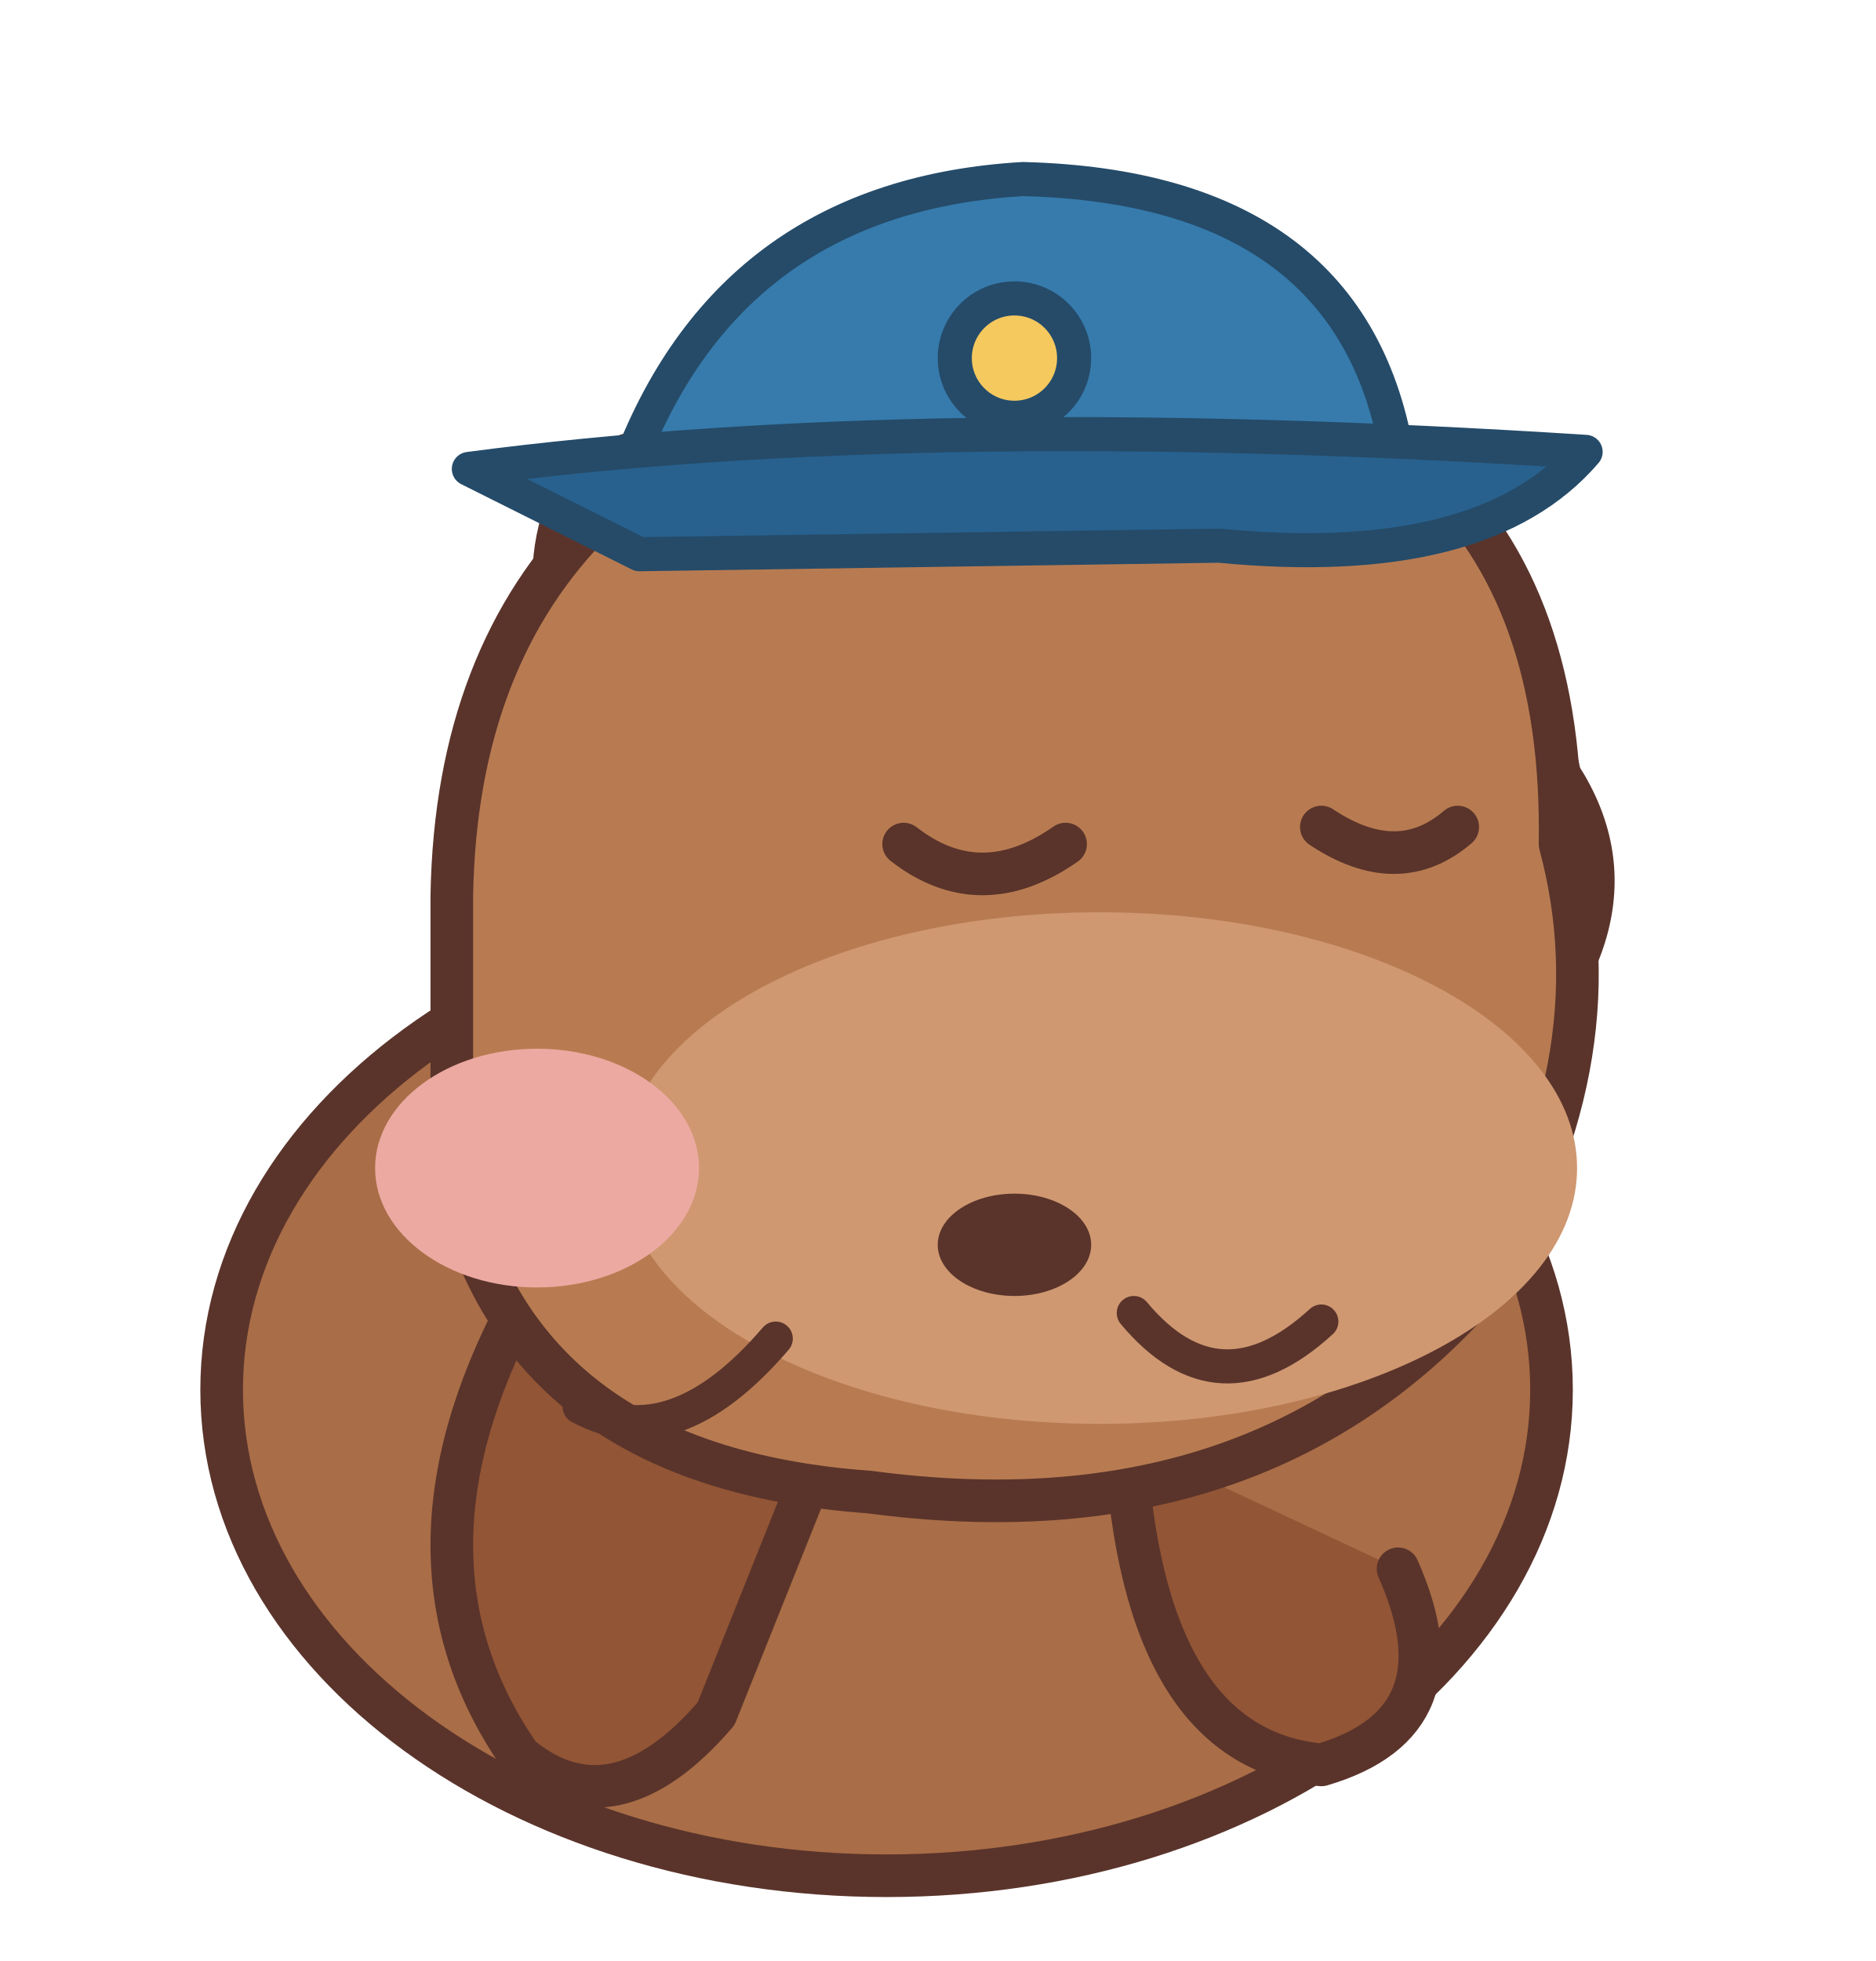
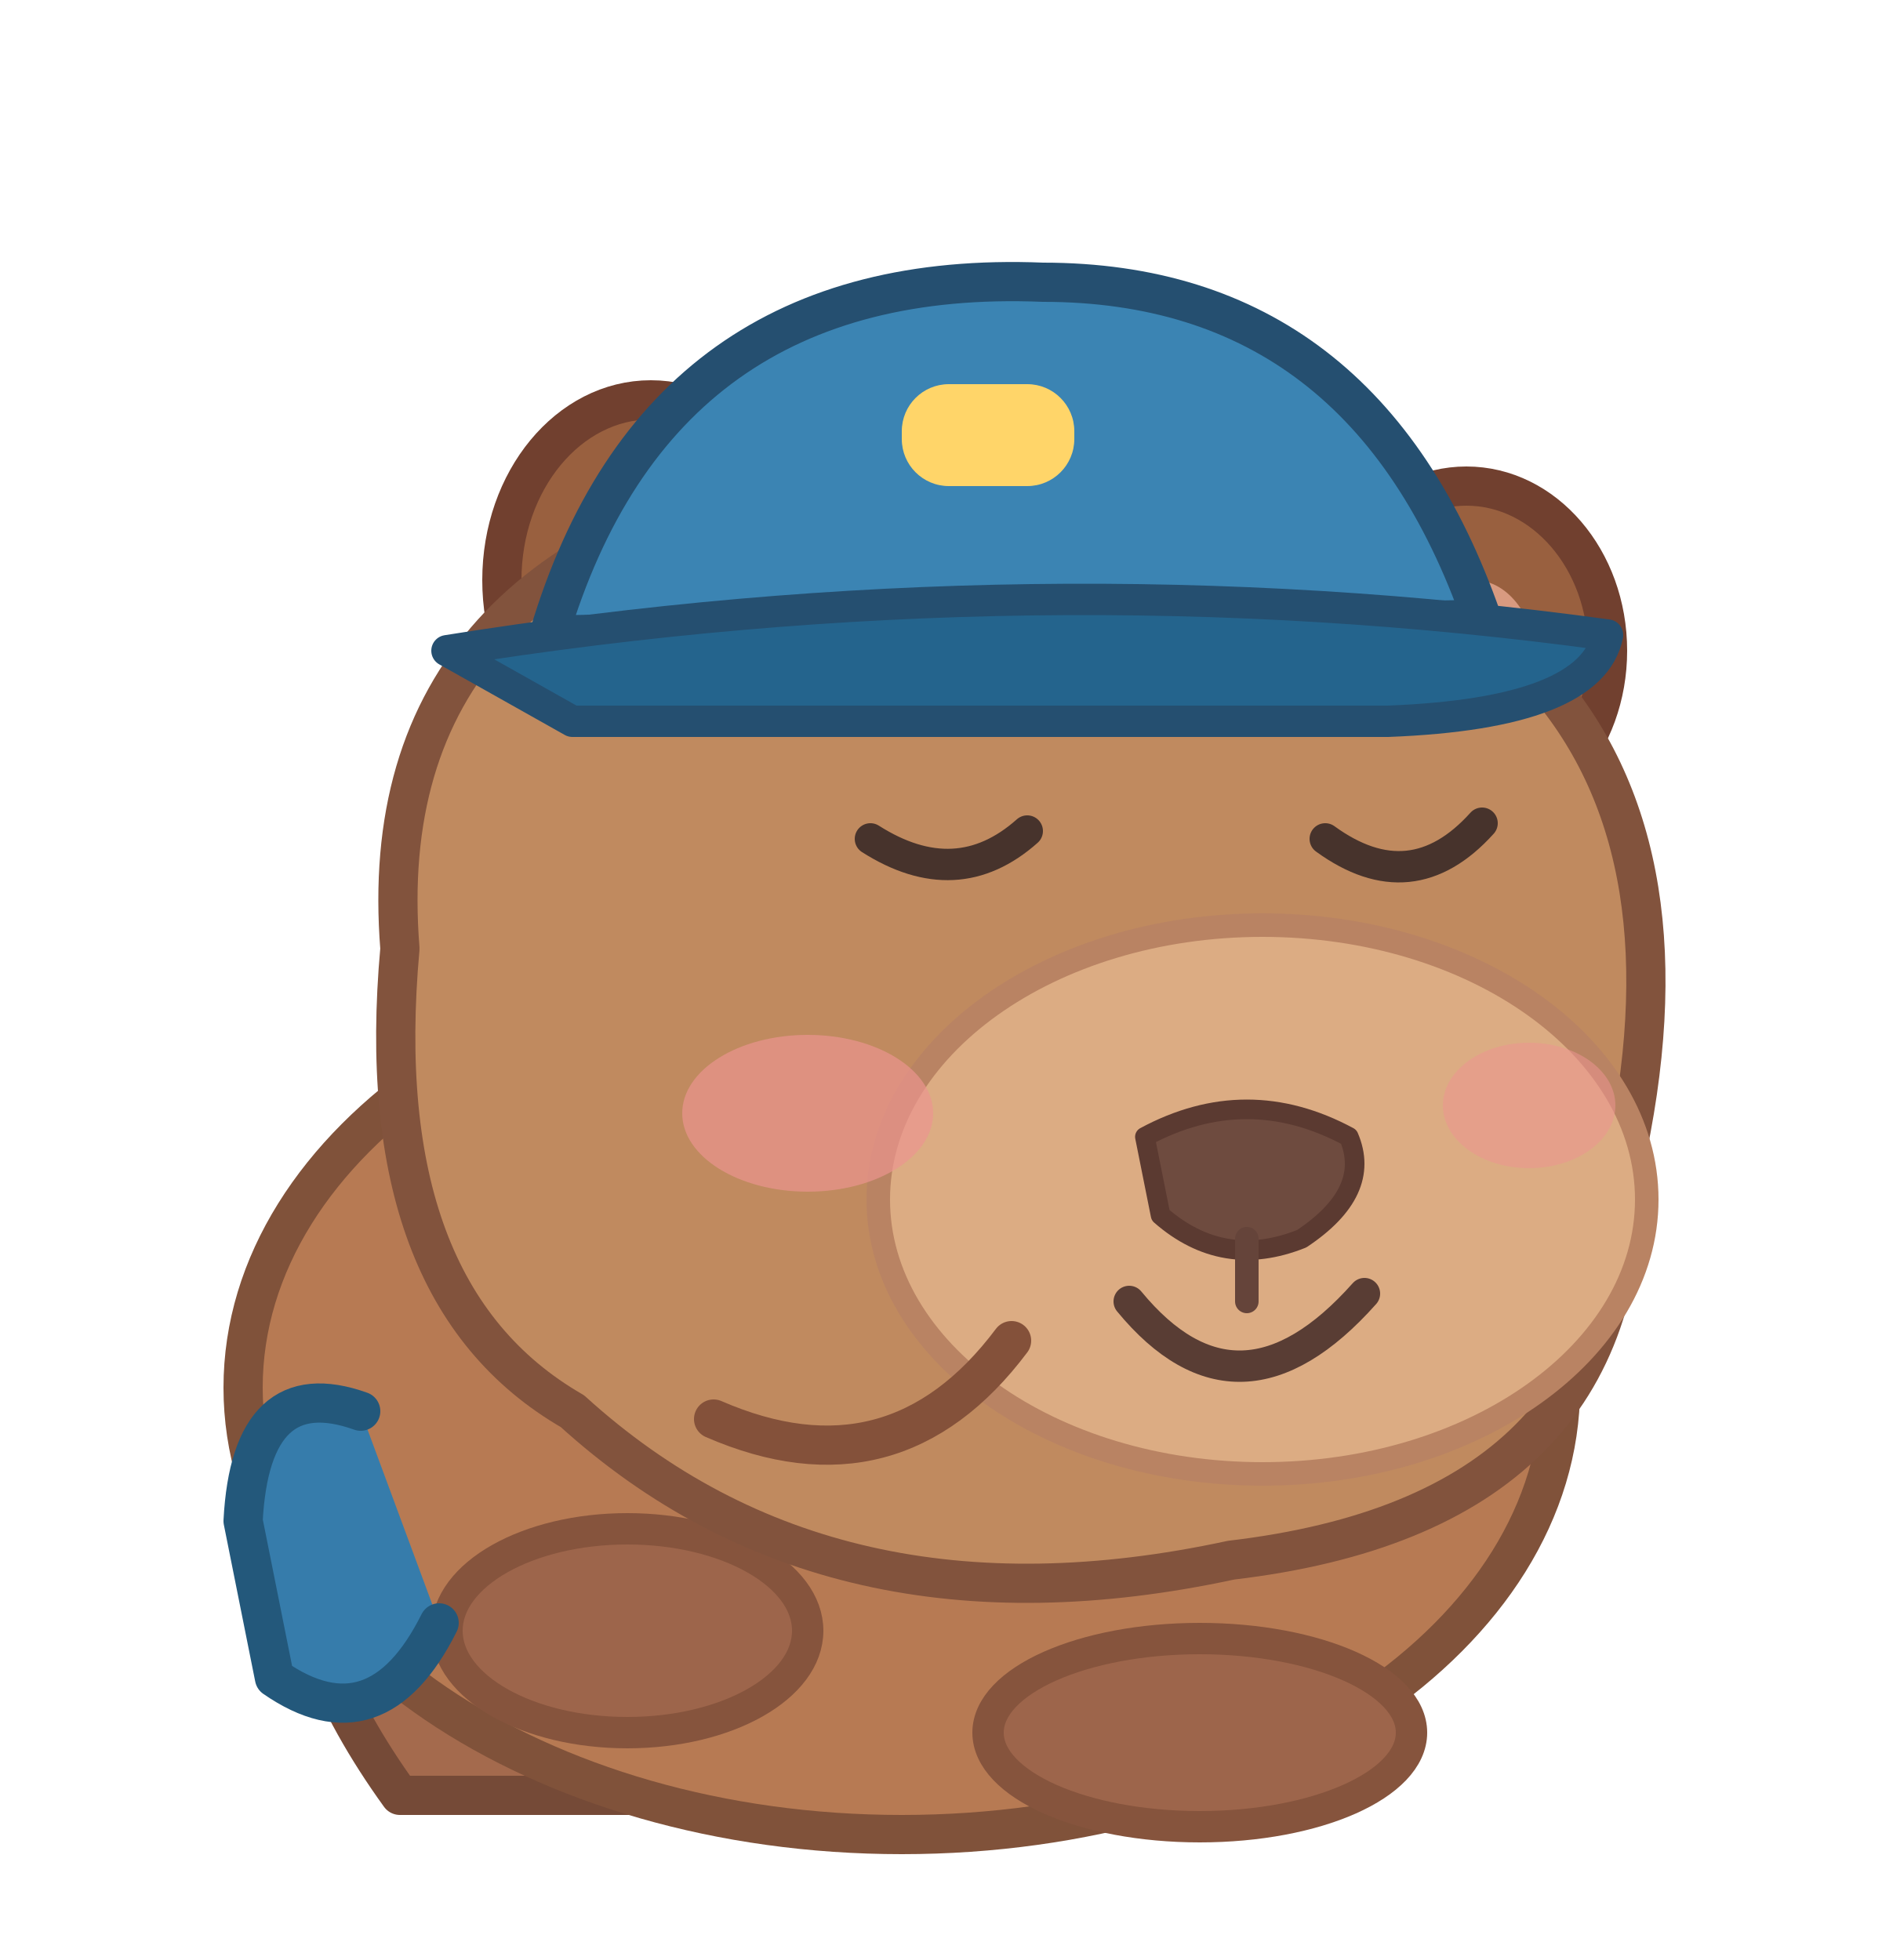
- <svg xmlns="http://www.w3.org/2000/svg" width="220" height="230" viewBox="0 0 220 230">
-   <g stroke="#5A342B" stroke-width="5" stroke-linejoin="round" stroke-linecap="round">
-     <ellipse cx="104" cy="163" rx="78" ry="57" fill="#A96D47" />
-     <path d="M61 153 Q45 183 61 206 Q72 215 84 201 L94 176" fill="#925535" />
-     <path d="M132 169 Q134 205 155 207 Q172 202 164 184" fill="#925535" />
-     <path d="M77 89 Q60 75 67 58 Q79 45 94 64 L100 91" fill="#995632" />
-     <path d="M157 96 Q180 75 183 91 Q194 108 174 127" fill="#995632" />
-     <path d="M53 105 Q54 49 119 40 Q184 41 183 99 Q190 125 173 152 Q147 181 102 175 Q60 172 53 137 Z" fill="#B87B51" />
-     <ellipse cx="129" cy="137" rx="56" ry="30" fill="#CF9871" stroke="none" />
-     <ellipse cx="63" cy="137" rx="19" ry="14" fill="#ECA9A1" stroke="none" />
-     <ellipse cx="119" cy="146" rx="9" ry="6" fill="#5A342B" stroke="none" />
-     <path d="M106 99 Q115 106 125 99" fill="none" />
-     <path d="M155 97 Q164 103 171 97" fill="none" />
-     <path d="M133 154 Q143 166 155 155" fill="none" stroke-width="4" />
-     <path d="M68 165 Q79 171 91 157" fill="none" stroke-width="4" />
-   </g>
-   <g stroke="#254B69" stroke-width="4" stroke-linejoin="round">
-     <path d="M74 54 Q86 23 120 21 Q159 22 164 54 Z" fill="#367BAC" />
-     <path d="M55 55 Q108 48 186 53 Q174 67 143 64 L75 65 Z" fill="#28618E" />
-     <circle cx="119" cy="42" r="7" fill="#F5C95E" />
+ <svg xmlns="http://www.w3.org/2000/svg" width="240" height="250" viewBox="0 0 240 250">
+   <g stroke-linejoin="round" stroke-linecap="round">
+     <path d="M48 160 Q25 193 51 229 L96 229 L107 198" fill="#A46A4D" stroke="#754A37" stroke-width="5" />
+     <ellipse cx="115" cy="177" rx="84" ry="57" fill="#B77A53" stroke="#80523A" stroke-width="5" />
+     <ellipse cx="80" cy="208" rx="23" ry="13" fill="#9D654B" stroke="#86543D" stroke-width="4" />
+     <ellipse cx="153" cy="221" rx="27" ry="12" fill="#9D654B" stroke="#86543D" stroke-width="4" />
+     <ellipse cx="83" cy="74" rx="19" ry="23" fill="#99603F" stroke="#71402F" stroke-width="5" />
+     <ellipse cx="82" cy="76" rx="9" ry="12" fill="#D89A80" />
+     <ellipse cx="187" cy="83" rx="18" ry="21" fill="#99603F" stroke="#71402F" stroke-width="5" />
+     <ellipse cx="188" cy="85" rx="8" ry="11" fill="#D89A80" />
+     <path d="M51 121 Q47 71 106 60 Q157 48 197 87 Q216 109 207 149 Q208 193 157 199 Q106 210 73 180 Q47 165 51 121 Z" fill="#C08A5F" stroke="#82533D" stroke-width="5" />
+     <path d="M81 87 Q114 66 146 77" fill="none" stroke="#E4B88C" stroke-width="6" opacity=".65" />
+     <ellipse id="muzzle" cx="161" cy="153" rx="49" ry="35" fill="#DCAC83" stroke="#B98363" stroke-width="3" />
+     <ellipse id="left-blush" cx="103" cy="142" rx="16" ry="10" fill="#EC9490" opacity=".68" />
+     <ellipse id="right-blush" cx="195" cy="141" rx="11" ry="8" fill="#EC9490" opacity=".55" />
+     <g id="eyes" fill="none" stroke="#47332C" stroke-width="4" stroke-linecap="round">
+       <path d="M111 107 Q122 114 131 106" />
+       <path d="M169 107 Q180 115 189 105" />
+     </g>
+     <path d="M110 91 Q121 87 132 90 M171 91 Q181 86 190 90" fill="none" stroke="#8C634A" stroke-width="3" opacity=".65" />
+     <path id="nose" d="M146 145 Q159 138 172 145 Q175 152 166 158 Q156 162 148 155 Z" fill="#6E4B3F" stroke="#5B3A31" stroke-width="2.5" />
+     <path id="philtrum" d="M159 158 L159 166" fill="none" stroke="#65443A" stroke-width="3" />
+     <path id="mouth" d="M144 166 Q158 183 174 165" fill="none" stroke="#593D34" stroke-width="4" stroke-linecap="round" />
+     <path d="M91 181 Q114 191 129 171" fill="none" stroke="#84513A" stroke-width="5" stroke-linecap="round" />
+     <path d="M46 180 Q32 175 31 194 L35 214 Q48 223 56 207" fill="#367CAB" stroke="#23587B" stroke-width="5" />
+     <path d="M70 81 Q84 34 133 36 Q174 36 189 79 Z" fill="#3B84B3" stroke="#254F70" stroke-width="5" />
+     <path d="M57 83 Q132 71 205 81 Q203 91 177 92 L73 92 Z" fill="#24648D" stroke="#254F70" stroke-width="4" />
+     <rect x="115" y="49" width="22" height="13" rx="6" fill="#FFD569" />
  </g>
</svg>
